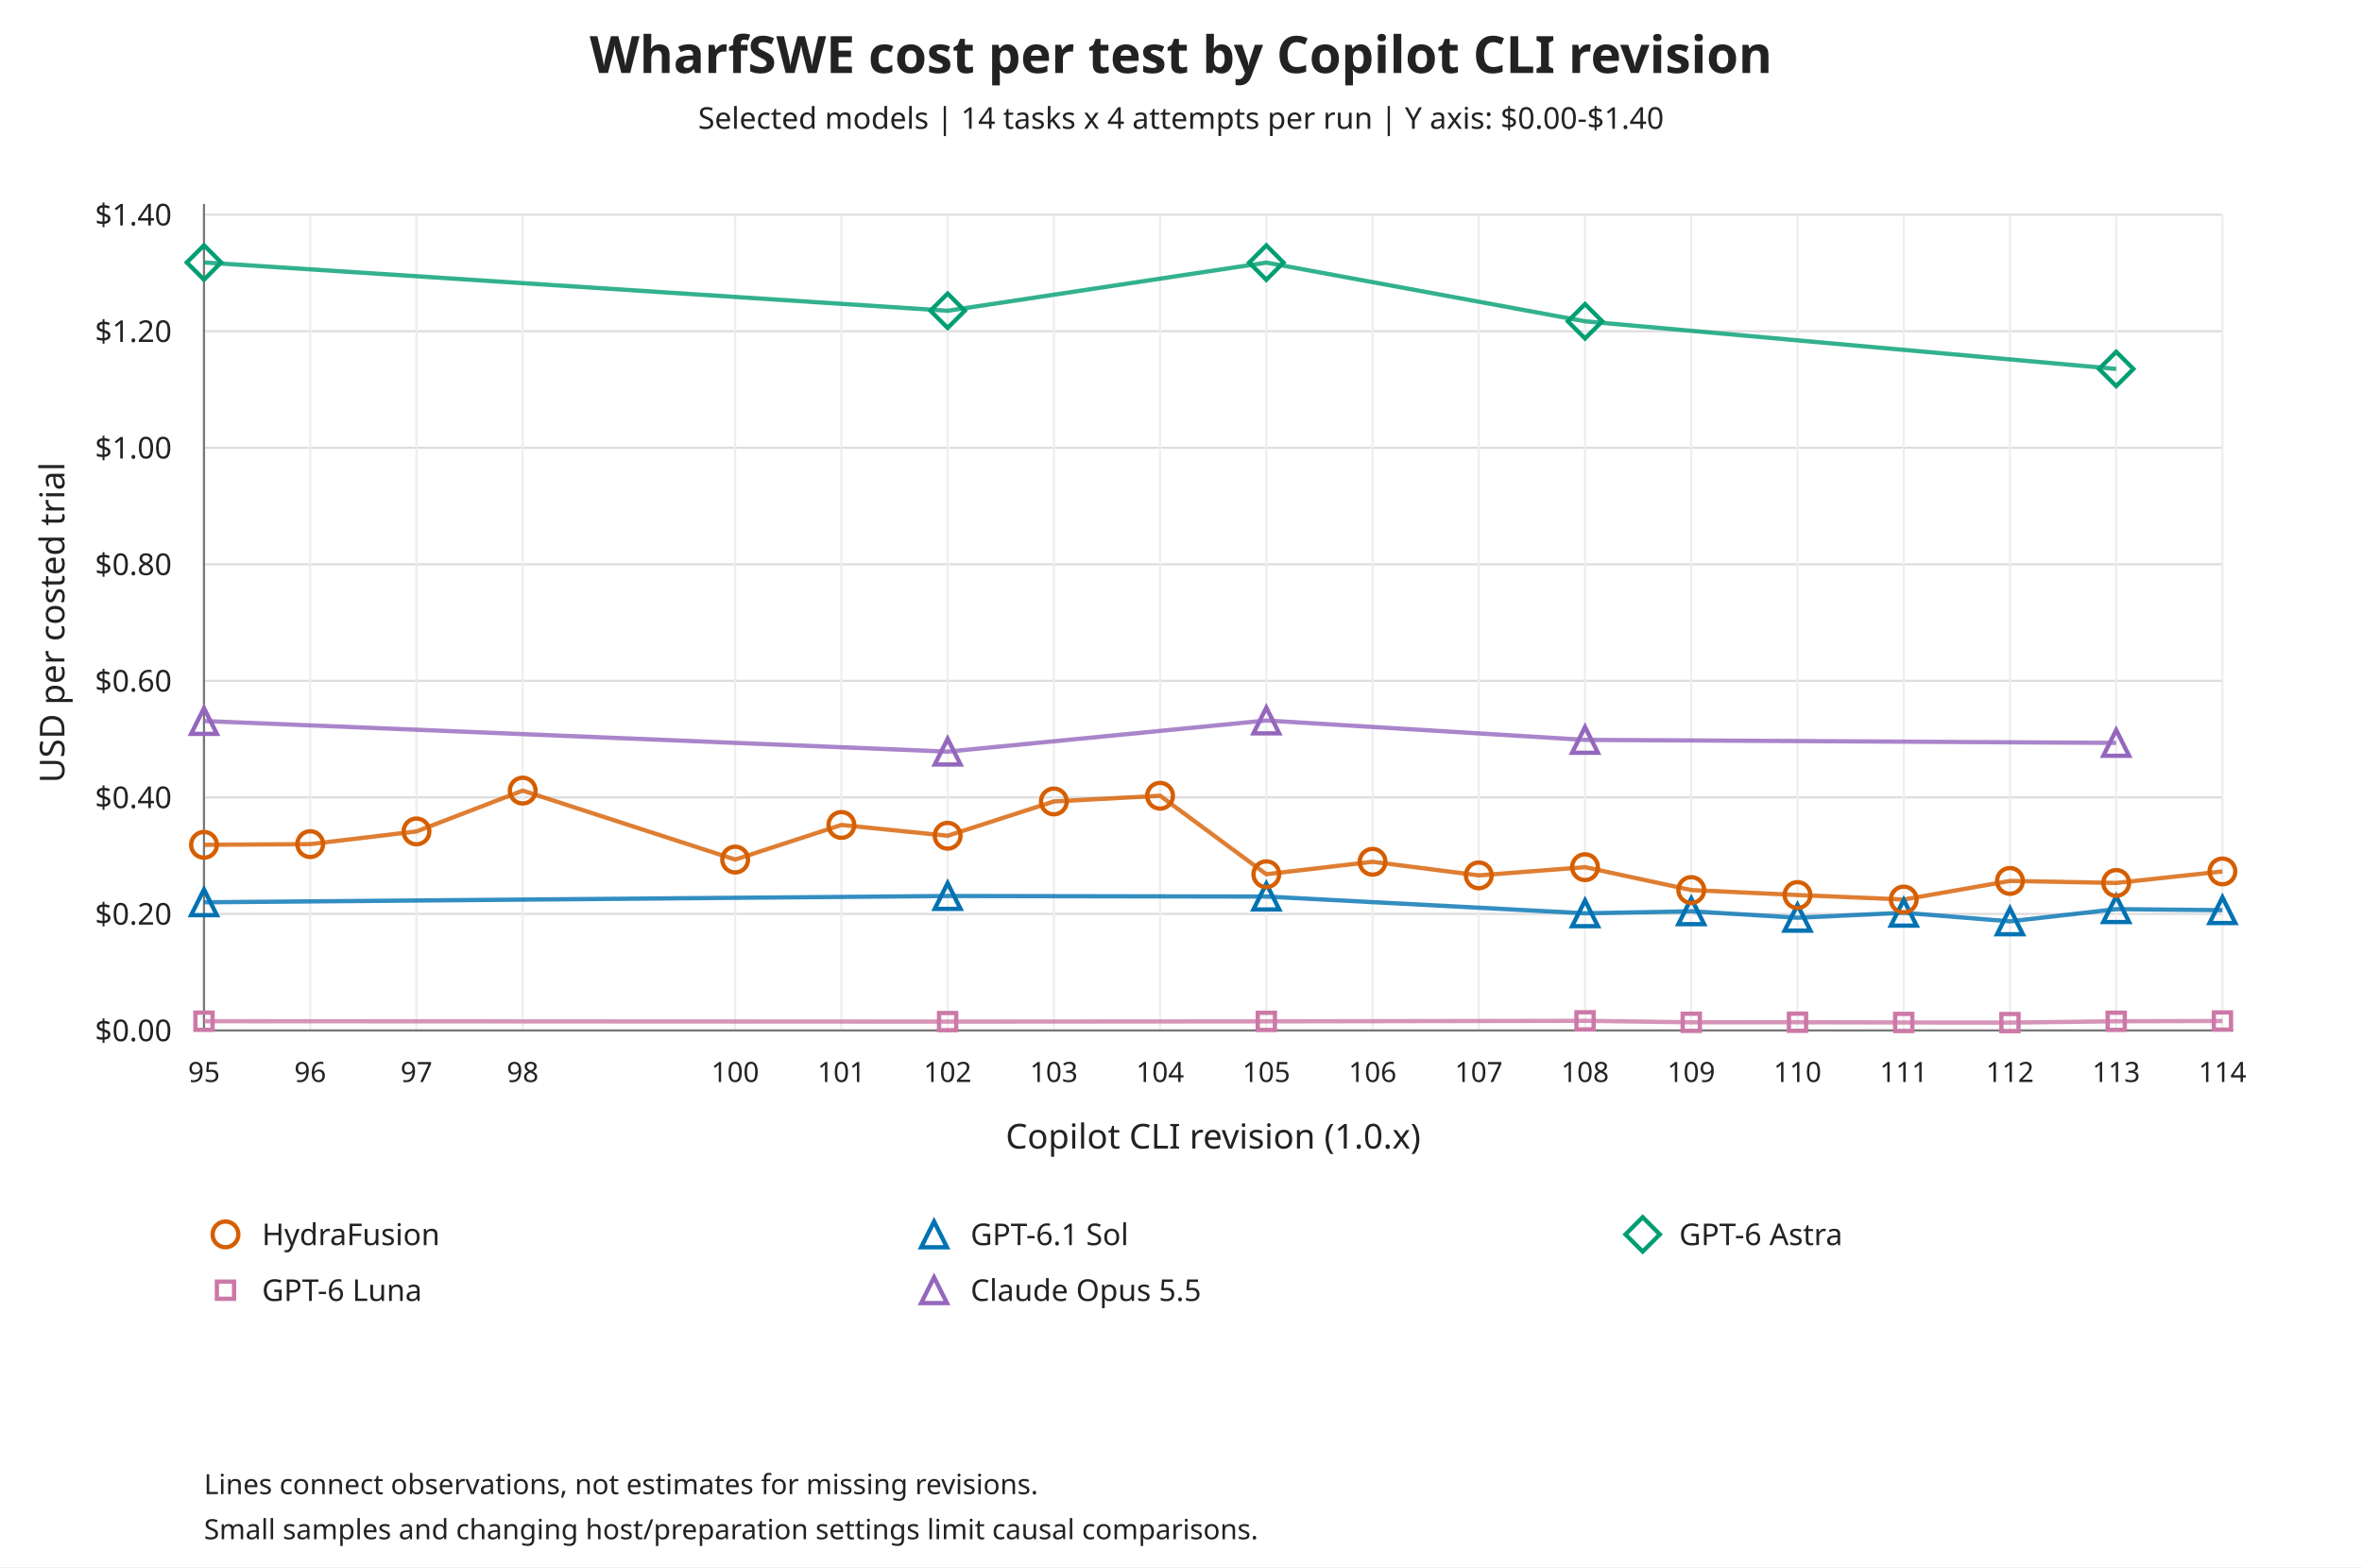
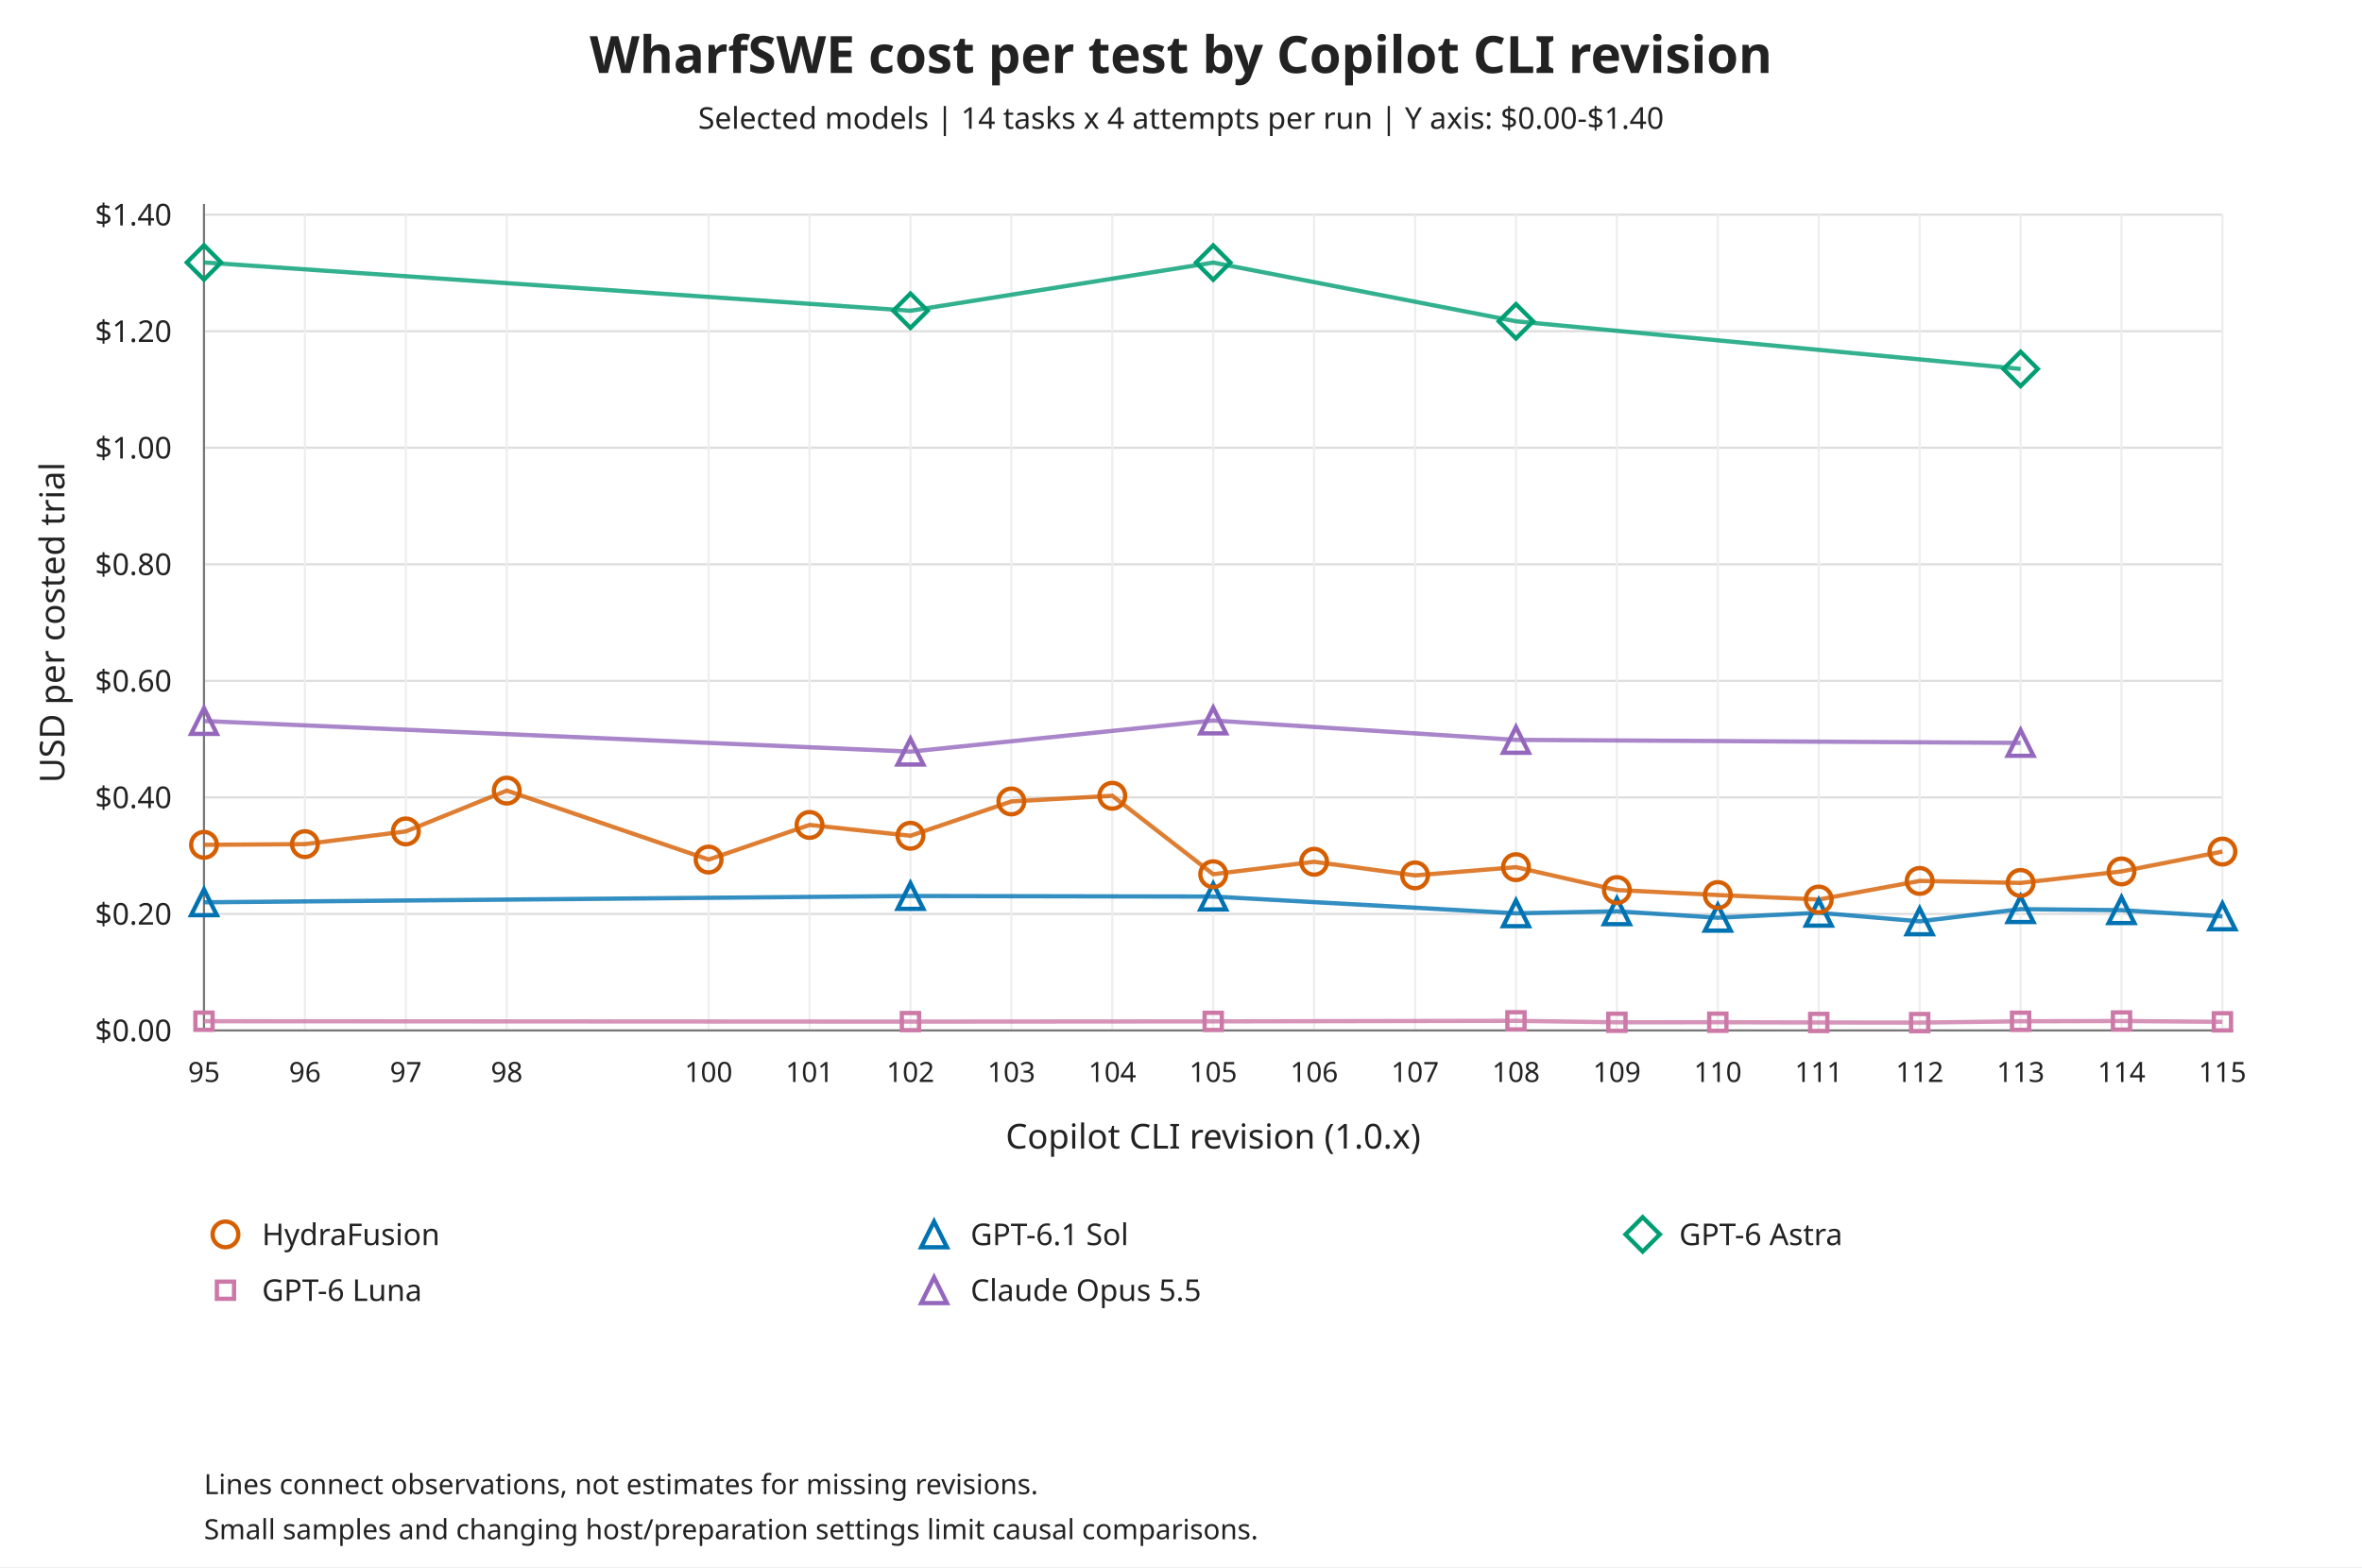
<svg xmlns="http://www.w3.org/2000/svg" width="1100" height="730" viewBox="0 0 1100 730" role="img" aria-labelledby="title description">
  <rect width="1100" height="730" fill="white" />
  <g font-family="sans-serif" fill="#222222">
    <text x="550" y="34" text-anchor="middle" font-size="24" font-weight="bold">WharfSWE cost per test by Copilot CLI revision</text>
    <text x="550" y="60" text-anchor="middle" font-size="14">Selected models | 14 tasks x 4 attempts per run | Y axis: $0.00-$1.40</text>
    <path d="M95 480.00H1035" stroke="#dddddd" />
    <text x="80" y="485.00" text-anchor="end" font-size="14">$0.00</text>
    <path d="M95 425.71H1035" stroke="#dddddd" />
    <text x="80" y="430.71" text-anchor="end" font-size="14">$0.20</text>
    <path d="M95 371.43H1035" stroke="#dddddd" />
    <text x="80" y="376.43" text-anchor="end" font-size="14">$0.40</text>
    <path d="M95 317.14H1035" stroke="#dddddd" />
    <text x="80" y="322.14" text-anchor="end" font-size="14">$0.60</text>
    <path d="M95 262.86H1035" stroke="#dddddd" />
    <text x="80" y="267.86" text-anchor="end" font-size="14">$0.80</text>
    <path d="M95 208.57H1035" stroke="#dddddd" />
    <text x="80" y="213.57" text-anchor="end" font-size="14">$1.00</text>
    <path d="M95 154.29H1035" stroke="#dddddd" />
    <text x="80" y="159.29" text-anchor="end" font-size="14">$1.20</text>
    <path d="M95 100.00H1035" stroke="#dddddd" />
    <text x="80" y="105.00" text-anchor="end" font-size="14">$1.40</text>
    <path d="M95.00 100V480" stroke="#eeeeee" />
    <text x="95.00" y="504" text-anchor="middle" font-size="13">95</text>
-     <path d="M144.47 100V480" stroke="#eeeeee" />
-     <text x="144.47" y="504" text-anchor="middle" font-size="13">96</text>
-     <path d="M193.95 100V480" stroke="#eeeeee" />
-     <text x="193.95" y="504" text-anchor="middle" font-size="13">97</text>
-     <path d="M243.42 100V480" stroke="#eeeeee" />
-     <text x="243.42" y="504" text-anchor="middle" font-size="13">98</text>
-     <path d="M342.37 100V480" stroke="#eeeeee" />
-     <text x="342.37" y="504" text-anchor="middle" font-size="13">100</text>
-     <path d="M391.84 100V480" stroke="#eeeeee" />
-     <text x="391.84" y="504" text-anchor="middle" font-size="13">101</text>
-     <path d="M441.32 100V480" stroke="#eeeeee" />
-     <text x="441.32" y="504" text-anchor="middle" font-size="13">102</text>
-     <path d="M490.79 100V480" stroke="#eeeeee" />
-     <text x="490.79" y="504" text-anchor="middle" font-size="13">103</text>
-     <path d="M540.26 100V480" stroke="#eeeeee" />
-     <text x="540.26" y="504" text-anchor="middle" font-size="13">104</text>
-     <path d="M589.74 100V480" stroke="#eeeeee" />
-     <text x="589.74" y="504" text-anchor="middle" font-size="13">105</text>
-     <path d="M639.21 100V480" stroke="#eeeeee" />
-     <text x="639.21" y="504" text-anchor="middle" font-size="13">106</text>
-     <path d="M688.68 100V480" stroke="#eeeeee" />
-     <text x="688.68" y="504" text-anchor="middle" font-size="13">107</text>
-     <path d="M738.16 100V480" stroke="#eeeeee" />
-     <text x="738.16" y="504" text-anchor="middle" font-size="13">108</text>
-     <path d="M787.63 100V480" stroke="#eeeeee" />
-     <text x="787.63" y="504" text-anchor="middle" font-size="13">109</text>
-     <path d="M837.11 100V480" stroke="#eeeeee" />
-     <text x="837.11" y="504" text-anchor="middle" font-size="13">110</text>
-     <path d="M886.58 100V480" stroke="#eeeeee" />
-     <text x="886.58" y="504" text-anchor="middle" font-size="13">111</text>
-     <path d="M936.05 100V480" stroke="#eeeeee" />
-     <text x="936.05" y="504" text-anchor="middle" font-size="13">112</text>
-     <path d="M985.53 100V480" stroke="#eeeeee" />
-     <text x="985.53" y="504" text-anchor="middle" font-size="13">113</text>
+     <path d="M142.00 100V480" stroke="#eeeeee" />
+     <text x="142.00" y="504" text-anchor="middle" font-size="13">96</text>
+     <path d="M189.00 100V480" stroke="#eeeeee" />
+     <text x="189.00" y="504" text-anchor="middle" font-size="13">97</text>
+     <path d="M236.00 100V480" stroke="#eeeeee" />
+     <text x="236.00" y="504" text-anchor="middle" font-size="13">98</text>
+     <path d="M330.00 100V480" stroke="#eeeeee" />
+     <text x="330.00" y="504" text-anchor="middle" font-size="13">100</text>
+     <path d="M377.00 100V480" stroke="#eeeeee" />
+     <text x="377.00" y="504" text-anchor="middle" font-size="13">101</text>
+     <path d="M424.00 100V480" stroke="#eeeeee" />
+     <text x="424.00" y="504" text-anchor="middle" font-size="13">102</text>
+     <path d="M471.00 100V480" stroke="#eeeeee" />
+     <text x="471.00" y="504" text-anchor="middle" font-size="13">103</text>
+     <path d="M518.00 100V480" stroke="#eeeeee" />
+     <text x="518.00" y="504" text-anchor="middle" font-size="13">104</text>
+     <path d="M565.00 100V480" stroke="#eeeeee" />
+     <text x="565.00" y="504" text-anchor="middle" font-size="13">105</text>
+     <path d="M612.00 100V480" stroke="#eeeeee" />
+     <text x="612.00" y="504" text-anchor="middle" font-size="13">106</text>
+     <path d="M659.00 100V480" stroke="#eeeeee" />
+     <text x="659.00" y="504" text-anchor="middle" font-size="13">107</text>
+     <path d="M706.00 100V480" stroke="#eeeeee" />
+     <text x="706.00" y="504" text-anchor="middle" font-size="13">108</text>
+     <path d="M753.00 100V480" stroke="#eeeeee" />
+     <text x="753.00" y="504" text-anchor="middle" font-size="13">109</text>
+     <path d="M800.00 100V480" stroke="#eeeeee" />
+     <text x="800.00" y="504" text-anchor="middle" font-size="13">110</text>
+     <path d="M847.00 100V480" stroke="#eeeeee" />
+     <text x="847.00" y="504" text-anchor="middle" font-size="13">111</text>
+     <path d="M894.00 100V480" stroke="#eeeeee" />
+     <text x="894.00" y="504" text-anchor="middle" font-size="13">112</text>
+     <path d="M941.00 100V480" stroke="#eeeeee" />
+     <text x="941.00" y="504" text-anchor="middle" font-size="13">113</text>
+     <path d="M988.00 100V480" stroke="#eeeeee" />
+     <text x="988.00" y="504" text-anchor="middle" font-size="13">114</text>
    <path d="M1035.00 100V480" stroke="#eeeeee" />
-     <text x="1035.00" y="504" text-anchor="middle" font-size="13">114</text>
+     <text x="1035.00" y="504" text-anchor="middle" font-size="13">115</text>
    <path d="M95 95V480H1040" fill="none" stroke="#777777" />
    <text x="565" y="535" text-anchor="middle" font-size="16">Copilot CLI revision (1.0.x)</text>
    <text transform="translate(30 290) rotate(-90)" text-anchor="middle" font-size="16">USD per costed trial</text>
-     <polyline data-model="hydrafusion" points="95.00,393.53 144.47,393.21 193.95,387.29 243.42,368.28 342.37,400.40 391.84,384.27 441.32,389.31 490.79,373.33 540.26,370.68 589.74,407.23 639.21,401.43 688.68,407.77 738.16,403.94 787.63,414.60 837.11,416.92 886.58,419.01 936.05,410.35 985.53,411.29 1035.00,405.93" fill="none" stroke="#d55e00" stroke-width="2" stroke-opacity="0.8" />
-     <polyline data-model="gpt-6.1-sol" points="95.00,420.30 441.32,417.37 589.74,417.63 738.16,425.43 787.63,424.49 837.11,427.50 886.58,425.18 936.05,429.18 985.53,423.49 1035.00,423.97" fill="none" stroke="#0072b2" stroke-width="2" stroke-opacity="0.8" />
-     <polyline data-model="gpt-6-astra" points="95.00,122.26 441.32,144.75 589.74,122.32 738.16,149.67 985.53,171.86" fill="none" stroke="#009e73" stroke-width="2" stroke-opacity="0.8" />
-     <polyline data-model="gpt-6-luna" points="95.00,475.70 441.32,475.88 589.74,475.77 738.16,475.52 787.63,476.20 837.11,476.17 886.58,476.28 936.05,476.34 985.53,475.73 1035.00,475.60" fill="none" stroke="#cc79a7" stroke-width="2" stroke-opacity="0.8" />
-     <polyline data-model="claude-opus-5.5" points="95.00,335.86 441.32,350.12 589.74,335.62 738.16,344.65 985.53,346.05" fill="none" stroke="#9467bd" stroke-width="2" stroke-opacity="0.8" />
-     <g data-arm="copilot-claude-opus-5.5-default-1.0.102" data-revision="102" data-passes="48" data-trials="56" data-metric="cost_per_trial" data-value="0.4785071428571428571428571429" data-costed-trials="56" transform="translate(441.32 350.12)">
-       <polygon points="0,-6 6,6 -6,6" fill="none" stroke="#9467bd" stroke-width="2" />
-     </g>
-     <g data-arm="copilot-claude-opus-5.5-default-1.0.105" data-revision="105" data-passes="52" data-trials="56" data-metric="cost_per_trial" data-value="0.5319410714285714285714285714" data-costed-trials="56" transform="translate(589.74 335.62)">
-       <polygon points="0,-6 6,6 -6,6" fill="none" stroke="#9467bd" stroke-width="2" />
-     </g>
-     <g data-arm="copilot-claude-opus-5.5-default-1.0.108" data-revision="108" data-passes="48" data-trials="56" data-metric="cost_per_trial" data-value="0.4986660714285714285714285714" data-costed-trials="56" transform="translate(738.16 344.65)">
-       <polygon points="0,-6 6,6 -6,6" fill="none" stroke="#9467bd" stroke-width="2" />
-     </g>
-     <g data-arm="copilot-claude-opus-5.5-default-1.0.113" data-revision="113" data-passes="51" data-trials="56" data-metric="cost_per_trial" data-value="0.4934839285714285714285714286" data-costed-trials="56" transform="translate(985.53 346.05)">
+     <polyline data-model="hydrafusion" points="95.00,393.53 142.00,393.21 189.00,387.29 236.00,368.28 330.00,400.40 377.00,384.27 424.00,389.31 471.00,373.33 518.00,370.68 565.00,407.23 612.00,401.43 659.00,407.77 706.00,403.94 753.00,414.60 800.00,416.92 847.00,419.01 894.00,410.35 941.00,411.29 988.00,405.93 1035.00,396.68" fill="none" stroke="#d55e00" stroke-width="2" stroke-opacity="0.8" />
+     <polyline data-model="gpt-6.1-sol" points="95.00,420.30 424.00,417.37 565.00,417.63 706.00,425.43 753.00,424.49 800.00,427.50 847.00,425.18 894.00,429.18 941.00,423.49 988.00,423.97 1035.00,426.86" fill="none" stroke="#0072b2" stroke-width="2" stroke-opacity="0.8" />
+     <polyline data-model="gpt-6-astra" points="95.00,122.26 424.00,144.75 565.00,122.32 706.00,149.67 941.00,171.86" fill="none" stroke="#009e73" stroke-width="2" stroke-opacity="0.8" />
+     <polyline data-model="gpt-6-luna" points="95.00,475.70 424.00,475.88 565.00,475.77 706.00,475.52 753.00,476.20 800.00,476.17 847.00,476.28 894.00,476.34 941.00,475.73 988.00,475.60 1035.00,475.98" fill="none" stroke="#cc79a7" stroke-width="2" stroke-opacity="0.8" />
+     <polyline data-model="claude-opus-5.5" points="95.00,335.86 424.00,350.12 565.00,335.62 706.00,344.65 941.00,346.05" fill="none" stroke="#9467bd" stroke-width="2" stroke-opacity="0.8" />
+     <g data-arm="copilot-claude-opus-5.5-default-1.0.102" data-revision="102" data-passes="48" data-trials="56" data-metric="cost_per_trial" data-value="0.4785071428571428571428571429" data-costed-trials="56" transform="translate(424.00 350.12)">
+       <polygon points="0,-6 6,6 -6,6" fill="none" stroke="#9467bd" stroke-width="2" />
+     </g>
+     <g data-arm="copilot-claude-opus-5.5-default-1.0.105" data-revision="105" data-passes="52" data-trials="56" data-metric="cost_per_trial" data-value="0.5319410714285714285714285714" data-costed-trials="56" transform="translate(565.00 335.62)">
+       <polygon points="0,-6 6,6 -6,6" fill="none" stroke="#9467bd" stroke-width="2" />
+     </g>
+     <g data-arm="copilot-claude-opus-5.5-default-1.0.108" data-revision="108" data-passes="48" data-trials="56" data-metric="cost_per_trial" data-value="0.4986660714285714285714285714" data-costed-trials="56" transform="translate(706.00 344.65)">
+       <polygon points="0,-6 6,6 -6,6" fill="none" stroke="#9467bd" stroke-width="2" />
+     </g>
+     <g data-arm="copilot-claude-opus-5.5-default-1.0.113" data-revision="113" data-passes="51" data-trials="56" data-metric="cost_per_trial" data-value="0.4934839285714285714285714286" data-costed-trials="56" transform="translate(941.00 346.05)">
      <polygon points="0,-6 6,6 -6,6" fill="none" stroke="#9467bd" stroke-width="2" />
    </g>
    <g data-arm="copilot-claude-opus-5.5-default-1.0.95" data-revision="95" data-passes="49" data-trials="56" data-metric="cost_per_trial" data-value="0.5310375" data-costed-trials="56" transform="translate(95.00 335.86)">
      <polygon points="0,-6 6,6 -6,6" fill="none" stroke="#9467bd" stroke-width="2" />
    </g>
-     <g data-arm="copilot-gpt-6-astra-default-1.0.102" data-revision="102" data-passes="56" data-trials="56" data-metric="cost_per_trial" data-value="1.2351375" data-costed-trials="56" transform="translate(441.32 144.75)">
-       <polygon points="0,-8 8,0 0,8 -8,0" fill="none" stroke="#009e73" stroke-width="2" />
-     </g>
-     <g data-arm="copilot-gpt-6-astra-default-1.0.105" data-revision="105" data-passes="54" data-trials="56" data-metric="cost_per_trial" data-value="1.317773214285714285714285714" data-costed-trials="56" transform="translate(589.74 122.32)">
-       <polygon points="0,-8 8,0 0,8 -8,0" fill="none" stroke="#009e73" stroke-width="2" />
-     </g>
-     <g data-arm="copilot-gpt-6-astra-default-1.0.108" data-revision="108" data-passes="56" data-trials="56" data-metric="cost_per_trial" data-value="1.216994642857142857142857143" data-costed-trials="56" transform="translate(738.16 149.67)">
-       <polygon points="0,-8 8,0 0,8 -8,0" fill="none" stroke="#009e73" stroke-width="2" />
-     </g>
-     <g data-arm="copilot-gpt-6-astra-default-1.0.113" data-revision="113" data-passes="56" data-trials="56" data-metric="cost_per_trial" data-value="1.135235714285714285714285714" data-costed-trials="56" transform="translate(985.53 171.86)">
+     <g data-arm="copilot-gpt-6-astra-default-1.0.102" data-revision="102" data-passes="56" data-trials="56" data-metric="cost_per_trial" data-value="1.2351375" data-costed-trials="56" transform="translate(424.00 144.75)">
+       <polygon points="0,-8 8,0 0,8 -8,0" fill="none" stroke="#009e73" stroke-width="2" />
+     </g>
+     <g data-arm="copilot-gpt-6-astra-default-1.0.105" data-revision="105" data-passes="54" data-trials="56" data-metric="cost_per_trial" data-value="1.317773214285714285714285714" data-costed-trials="56" transform="translate(565.00 122.32)">
+       <polygon points="0,-8 8,0 0,8 -8,0" fill="none" stroke="#009e73" stroke-width="2" />
+     </g>
+     <g data-arm="copilot-gpt-6-astra-default-1.0.108" data-revision="108" data-passes="56" data-trials="56" data-metric="cost_per_trial" data-value="1.216994642857142857142857143" data-costed-trials="56" transform="translate(706.00 149.67)">
+       <polygon points="0,-8 8,0 0,8 -8,0" fill="none" stroke="#009e73" stroke-width="2" />
+     </g>
+     <g data-arm="copilot-gpt-6-astra-default-1.0.113" data-revision="113" data-passes="56" data-trials="56" data-metric="cost_per_trial" data-value="1.135235714285714285714285714" data-costed-trials="56" transform="translate(941.00 171.86)">
      <polygon points="0,-8 8,0 0,8 -8,0" fill="none" stroke="#009e73" stroke-width="2" />
    </g>
    <g data-arm="copilot-gpt-6-astra-default-1.0.95" data-revision="95" data-passes="54" data-trials="56" data-metric="cost_per_trial" data-value="1.317982142857142857142857143" data-costed-trials="56" transform="translate(95.00 122.26)">
      <polygon points="0,-8 8,0 0,8 -8,0" fill="none" stroke="#009e73" stroke-width="2" />
    </g>
-     <g data-arm="copilot-gpt-6-luna-default-1.0.102" data-revision="102" data-passes="50" data-trials="56" data-metric="cost_per_trial" data-value="0.015175" data-costed-trials="56" transform="translate(441.32 475.88)">
-       <rect x="-4" y="-4" width="8" height="8" fill="none" stroke="#cc79a7" stroke-width="2" />
-     </g>
-     <g data-arm="copilot-gpt-6-luna-default-1.0.105" data-revision="105" data-passes="48" data-trials="56" data-metric="cost_per_trial" data-value="0.01559642857142857142857142857" data-costed-trials="56" transform="translate(589.74 475.77)">
-       <rect x="-4" y="-4" width="8" height="8" fill="none" stroke="#cc79a7" stroke-width="2" />
-     </g>
-     <g data-arm="copilot-gpt-6-luna-default-1.0.108" data-revision="108" data-passes="54" data-trials="56" data-metric="cost_per_trial" data-value="0.01651071428571428571428571429" data-costed-trials="56" transform="translate(738.16 475.52)">
-       <rect x="-4" y="-4" width="8" height="8" fill="none" stroke="#cc79a7" stroke-width="2" />
-     </g>
-     <g data-arm="copilot-gpt-6-luna-default-1.0.109" data-revision="109" data-passes="50" data-trials="56" data-metric="cost_per_trial" data-value="0.0140" data-costed-trials="56" transform="translate(787.63 476.20)">
-       <rect x="-4" y="-4" width="8" height="8" fill="none" stroke="#cc79a7" stroke-width="2" />
-     </g>
-     <g data-arm="copilot-gpt-6-luna-default-1.0.110" data-revision="110" data-passes="51" data-trials="56" data-metric="cost_per_trial" data-value="0.0141" data-costed-trials="56" transform="translate(837.11 476.17)">
-       <rect x="-4" y="-4" width="8" height="8" fill="none" stroke="#cc79a7" stroke-width="2" />
-     </g>
-     <g data-arm="copilot-gpt-6-luna-default-1.0.111" data-revision="111" data-passes="51" data-trials="56" data-metric="cost_per_trial" data-value="0.0136875" data-costed-trials="56" transform="translate(886.58 476.28)">
-       <rect x="-4" y="-4" width="8" height="8" fill="none" stroke="#cc79a7" stroke-width="2" />
-     </g>
-     <g data-arm="copilot-gpt-6-luna-default-1.0.112" data-revision="112" data-passes="51" data-trials="56" data-metric="cost_per_trial" data-value="0.01348928571428571428571428571" data-costed-trials="56" transform="translate(936.05 476.34)">
-       <rect x="-4" y="-4" width="8" height="8" fill="none" stroke="#cc79a7" stroke-width="2" />
-     </g>
-     <g data-arm="copilot-gpt-6-luna-default-1.0.113" data-revision="113" data-passes="53" data-trials="56" data-metric="cost_per_trial" data-value="0.01572142857142857142857142857" data-costed-trials="56" transform="translate(985.53 475.73)">
-       <rect x="-4" y="-4" width="8" height="8" fill="none" stroke="#cc79a7" stroke-width="2" />
-     </g>
-     <g data-arm="copilot-gpt-6-luna-default-1.0.114" data-revision="114" data-passes="51" data-trials="56" data-metric="cost_per_trial" data-value="0.0162125" data-costed-trials="56" transform="translate(1035.00 475.60)">
+     <g data-arm="copilot-gpt-6-luna-default-1.0.102" data-revision="102" data-passes="50" data-trials="56" data-metric="cost_per_trial" data-value="0.015175" data-costed-trials="56" transform="translate(424.00 475.88)">
+       <rect x="-4" y="-4" width="8" height="8" fill="none" stroke="#cc79a7" stroke-width="2" />
+     </g>
+     <g data-arm="copilot-gpt-6-luna-default-1.0.105" data-revision="105" data-passes="48" data-trials="56" data-metric="cost_per_trial" data-value="0.01559642857142857142857142857" data-costed-trials="56" transform="translate(565.00 475.77)">
+       <rect x="-4" y="-4" width="8" height="8" fill="none" stroke="#cc79a7" stroke-width="2" />
+     </g>
+     <g data-arm="copilot-gpt-6-luna-default-1.0.108" data-revision="108" data-passes="54" data-trials="56" data-metric="cost_per_trial" data-value="0.01651071428571428571428571429" data-costed-trials="56" transform="translate(706.00 475.52)">
+       <rect x="-4" y="-4" width="8" height="8" fill="none" stroke="#cc79a7" stroke-width="2" />
+     </g>
+     <g data-arm="copilot-gpt-6-luna-default-1.0.109" data-revision="109" data-passes="50" data-trials="56" data-metric="cost_per_trial" data-value="0.0140" data-costed-trials="56" transform="translate(753.00 476.20)">
+       <rect x="-4" y="-4" width="8" height="8" fill="none" stroke="#cc79a7" stroke-width="2" />
+     </g>
+     <g data-arm="copilot-gpt-6-luna-default-1.0.110" data-revision="110" data-passes="51" data-trials="56" data-metric="cost_per_trial" data-value="0.0141" data-costed-trials="56" transform="translate(800.00 476.17)">
+       <rect x="-4" y="-4" width="8" height="8" fill="none" stroke="#cc79a7" stroke-width="2" />
+     </g>
+     <g data-arm="copilot-gpt-6-luna-default-1.0.111" data-revision="111" data-passes="51" data-trials="56" data-metric="cost_per_trial" data-value="0.0136875" data-costed-trials="56" transform="translate(847.00 476.28)">
+       <rect x="-4" y="-4" width="8" height="8" fill="none" stroke="#cc79a7" stroke-width="2" />
+     </g>
+     <g data-arm="copilot-gpt-6-luna-default-1.0.112" data-revision="112" data-passes="51" data-trials="56" data-metric="cost_per_trial" data-value="0.01348928571428571428571428571" data-costed-trials="56" transform="translate(894.00 476.34)">
+       <rect x="-4" y="-4" width="8" height="8" fill="none" stroke="#cc79a7" stroke-width="2" />
+     </g>
+     <g data-arm="copilot-gpt-6-luna-default-1.0.113" data-revision="113" data-passes="53" data-trials="56" data-metric="cost_per_trial" data-value="0.01572142857142857142857142857" data-costed-trials="56" transform="translate(941.00 475.73)">
+       <rect x="-4" y="-4" width="8" height="8" fill="none" stroke="#cc79a7" stroke-width="2" />
+     </g>
+     <g data-arm="copilot-gpt-6-luna-default-1.0.114" data-revision="114" data-passes="51" data-trials="56" data-metric="cost_per_trial" data-value="0.0162125" data-costed-trials="56" transform="translate(988.00 475.60)">
+       <rect x="-4" y="-4" width="8" height="8" fill="none" stroke="#cc79a7" stroke-width="2" />
+     </g>
+     <g data-arm="copilot-gpt-6-luna-default-1.0.115" data-revision="115" data-passes="51" data-trials="56" data-metric="cost_per_trial" data-value="0.01479821428571428571428571429" data-costed-trials="56" transform="translate(1035.00 475.98)">
      <rect x="-4" y="-4" width="8" height="8" fill="none" stroke="#cc79a7" stroke-width="2" />
    </g>
    <g data-arm="copilot-gpt-6-luna-default-1.0.95" data-revision="95" data-passes="54" data-trials="56" data-metric="cost_per_trial" data-value="0.01583571428571428571428571429" data-costed-trials="56" transform="translate(95.00 475.70)">
      <rect x="-4" y="-4" width="8" height="8" fill="none" stroke="#cc79a7" stroke-width="2" />
    </g>
-     <g data-arm="copilot-gpt-6.1-sol-default-1.0.102" data-revision="102" data-passes="55" data-trials="56" data-metric="cost_per_trial" data-value="0.2307267857142857142857142857" data-costed-trials="56" transform="translate(441.32 417.37)">
-       <polygon points="0,-6 6,6 -6,6" fill="none" stroke="#0072b2" stroke-width="2" />
-     </g>
-     <g data-arm="copilot-gpt-6.1-sol-default-1.0.105" data-revision="105" data-passes="55" data-trials="56" data-metric="cost_per_trial" data-value="0.2297678571428571428571428571" data-costed-trials="56" transform="translate(589.74 417.63)">
-       <polygon points="0,-6 6,6 -6,6" fill="none" stroke="#0072b2" stroke-width="2" />
-     </g>
-     <g data-arm="copilot-gpt-6.1-sol-default-1.0.108" data-revision="108" data-passes="56" data-trials="56" data-metric="cost_per_trial" data-value="0.2010642857142857142857142857" data-costed-trials="56" transform="translate(738.16 425.43)">
-       <polygon points="0,-6 6,6 -6,6" fill="none" stroke="#0072b2" stroke-width="2" />
-     </g>
-     <g data-arm="copilot-gpt-6.1-sol-default-1.0.109" data-revision="109" data-passes="55" data-trials="56" data-metric="cost_per_trial" data-value="0.2045107142857142857142857143" data-costed-trials="56" transform="translate(787.63 424.49)">
-       <polygon points="0,-6 6,6 -6,6" fill="none" stroke="#0072b2" stroke-width="2" />
-     </g>
-     <g data-arm="copilot-gpt-6.1-sol-default-1.0.110" data-revision="110" data-passes="56" data-trials="56" data-metric="cost_per_trial" data-value="0.1934232142857142857142857143" data-costed-trials="56" transform="translate(837.11 427.50)">
-       <polygon points="0,-6 6,6 -6,6" fill="none" stroke="#0072b2" stroke-width="2" />
-     </g>
-     <g data-arm="copilot-gpt-6.1-sol-default-1.0.111" data-revision="111" data-passes="56" data-trials="56" data-metric="cost_per_trial" data-value="0.2019803571428571428571428571" data-costed-trials="56" transform="translate(886.58 425.18)">
-       <polygon points="0,-6 6,6 -6,6" fill="none" stroke="#0072b2" stroke-width="2" />
-     </g>
-     <g data-arm="copilot-gpt-6.1-sol-default-1.0.112" data-revision="112" data-passes="56" data-trials="56" data-metric="cost_per_trial" data-value="0.1872232142857142857142857143" data-costed-trials="56" transform="translate(936.05 429.18)">
-       <polygon points="0,-6 6,6 -6,6" fill="none" stroke="#0072b2" stroke-width="2" />
-     </g>
-     <g data-arm="copilot-gpt-6.1-sol-default-1.0.113" data-revision="113" data-passes="56" data-trials="56" data-metric="cost_per_trial" data-value="0.2081821428571428571428571429" data-costed-trials="56" transform="translate(985.53 423.49)">
-       <polygon points="0,-6 6,6 -6,6" fill="none" stroke="#0072b2" stroke-width="2" />
-     </g>
-     <g data-arm="copilot-gpt-6.1-sol-default-1.0.114" data-revision="114" data-passes="56" data-trials="56" data-metric="cost_per_trial" data-value="0.2064303571428571428571428571" data-costed-trials="56" transform="translate(1035.00 423.97)">
+     <g data-arm="copilot-gpt-6.1-sol-default-1.0.102" data-revision="102" data-passes="55" data-trials="56" data-metric="cost_per_trial" data-value="0.2307267857142857142857142857" data-costed-trials="56" transform="translate(424.00 417.37)">
+       <polygon points="0,-6 6,6 -6,6" fill="none" stroke="#0072b2" stroke-width="2" />
+     </g>
+     <g data-arm="copilot-gpt-6.1-sol-default-1.0.105" data-revision="105" data-passes="55" data-trials="56" data-metric="cost_per_trial" data-value="0.2297678571428571428571428571" data-costed-trials="56" transform="translate(565.00 417.63)">
+       <polygon points="0,-6 6,6 -6,6" fill="none" stroke="#0072b2" stroke-width="2" />
+     </g>
+     <g data-arm="copilot-gpt-6.1-sol-default-1.0.108" data-revision="108" data-passes="56" data-trials="56" data-metric="cost_per_trial" data-value="0.2010642857142857142857142857" data-costed-trials="56" transform="translate(706.00 425.43)">
+       <polygon points="0,-6 6,6 -6,6" fill="none" stroke="#0072b2" stroke-width="2" />
+     </g>
+     <g data-arm="copilot-gpt-6.1-sol-default-1.0.109" data-revision="109" data-passes="55" data-trials="56" data-metric="cost_per_trial" data-value="0.2045107142857142857142857143" data-costed-trials="56" transform="translate(753.00 424.49)">
+       <polygon points="0,-6 6,6 -6,6" fill="none" stroke="#0072b2" stroke-width="2" />
+     </g>
+     <g data-arm="copilot-gpt-6.1-sol-default-1.0.110" data-revision="110" data-passes="56" data-trials="56" data-metric="cost_per_trial" data-value="0.1934232142857142857142857143" data-costed-trials="56" transform="translate(800.00 427.50)">
+       <polygon points="0,-6 6,6 -6,6" fill="none" stroke="#0072b2" stroke-width="2" />
+     </g>
+     <g data-arm="copilot-gpt-6.1-sol-default-1.0.111" data-revision="111" data-passes="56" data-trials="56" data-metric="cost_per_trial" data-value="0.2019803571428571428571428571" data-costed-trials="56" transform="translate(847.00 425.18)">
+       <polygon points="0,-6 6,6 -6,6" fill="none" stroke="#0072b2" stroke-width="2" />
+     </g>
+     <g data-arm="copilot-gpt-6.1-sol-default-1.0.112" data-revision="112" data-passes="56" data-trials="56" data-metric="cost_per_trial" data-value="0.1872232142857142857142857143" data-costed-trials="56" transform="translate(894.00 429.18)">
+       <polygon points="0,-6 6,6 -6,6" fill="none" stroke="#0072b2" stroke-width="2" />
+     </g>
+     <g data-arm="copilot-gpt-6.1-sol-default-1.0.113" data-revision="113" data-passes="56" data-trials="56" data-metric="cost_per_trial" data-value="0.2081821428571428571428571429" data-costed-trials="56" transform="translate(941.00 423.49)">
+       <polygon points="0,-6 6,6 -6,6" fill="none" stroke="#0072b2" stroke-width="2" />
+     </g>
+     <g data-arm="copilot-gpt-6.1-sol-default-1.0.114" data-revision="114" data-passes="56" data-trials="56" data-metric="cost_per_trial" data-value="0.2064303571428571428571428571" data-costed-trials="56" transform="translate(988.00 423.97)">
+       <polygon points="0,-6 6,6 -6,6" fill="none" stroke="#0072b2" stroke-width="2" />
+     </g>
+     <g data-arm="copilot-gpt-6.1-sol-default-1.0.115" data-revision="115" data-passes="55" data-trials="56" data-metric="cost_per_trial" data-value="0.1957910714285714285714285714" data-costed-trials="56" transform="translate(1035.00 426.86)">
      <polygon points="0,-6 6,6 -6,6" fill="none" stroke="#0072b2" stroke-width="2" />
    </g>
    <g data-arm="copilot-gpt-6.1-sol-default-1.0.95" data-revision="95" data-passes="54" data-trials="56" data-metric="cost_per_trial" data-value="0.2199535714285714285714285714" data-costed-trials="56" transform="translate(95.00 420.30)">
      <polygon points="0,-6 6,6 -6,6" fill="none" stroke="#0072b2" stroke-width="2" />
    </g>
-     <g data-arm="copilot-hydrafusion-default-1.0.100" data-revision="100" data-passes="53" data-trials="56" data-metric="cost_per_trial" data-value="0.2932464285714285714285714286" data-costed-trials="56" transform="translate(342.37 400.40)">
-       <circle r="6" fill="none" stroke="#d55e00" stroke-width="2" />
-     </g>
-     <g data-arm="copilot-hydrafusion-default-1.0.101" data-revision="101" data-passes="52" data-trials="56" data-metric="cost_per_trial" data-value="0.3526928571428571428571428571" data-costed-trials="56" transform="translate(391.84 384.27)">
-       <circle r="6" fill="none" stroke="#d55e00" stroke-width="2" />
-     </g>
-     <g data-arm="copilot-hydrafusion-default-1.0.102" data-revision="102" data-passes="51" data-trials="56" data-metric="cost_per_trial" data-value="0.3341375" data-costed-trials="56" transform="translate(441.32 389.31)">
-       <circle r="6" fill="none" stroke="#d55e00" stroke-width="2" />
-     </g>
-     <g data-arm="copilot-hydrafusion-default-1.0.103" data-revision="103" data-passes="51" data-trials="56" data-metric="cost_per_trial" data-value="0.3929839285714285714285714286" data-costed-trials="56" transform="translate(490.79 373.33)">
-       <circle r="6" fill="none" stroke="#d55e00" stroke-width="2" />
-     </g>
-     <g data-arm="copilot-hydrafusion-default-1.0.104" data-revision="104" data-passes="51" data-trials="56" data-metric="cost_per_trial" data-value="0.4027642857142857142857142857" data-costed-trials="56" transform="translate(540.26 370.68)">
-       <circle r="6" fill="none" stroke="#d55e00" stroke-width="2" />
-     </g>
-     <g data-arm="copilot-hydrafusion-default-1.0.105" data-revision="105" data-passes="52" data-trials="56" data-metric="cost_per_trial" data-value="0.2680964285714285714285714286" data-costed-trials="56" transform="translate(589.74 407.23)">
-       <circle r="6" fill="none" stroke="#d55e00" stroke-width="2" />
-     </g>
-     <g data-arm="copilot-hydrafusion-default-1.0.106" data-revision="106" data-passes="51" data-trials="56" data-metric="cost_per_trial" data-value="0.2894535714285714285714285714" data-costed-trials="56" transform="translate(639.21 401.43)">
-       <circle r="6" fill="none" stroke="#d55e00" stroke-width="2" />
-     </g>
-     <g data-arm="copilot-hydrafusion-default-1.0.107" data-revision="107" data-passes="54" data-trials="56" data-metric="cost_per_trial" data-value="0.2661017857142857142857142857" data-costed-trials="56" transform="translate(688.68 407.77)">
-       <circle r="6" fill="none" stroke="#d55e00" stroke-width="2" />
-     </g>
-     <g data-arm="copilot-hydrafusion-default-1.0.108" data-revision="108" data-passes="55" data-trials="56" data-metric="cost_per_trial" data-value="0.2802214285714285714285714286" data-costed-trials="56" transform="translate(738.16 403.94)">
-       <circle r="6" fill="none" stroke="#d55e00" stroke-width="2" />
-     </g>
-     <g data-arm="copilot-hydrafusion-default-1.0.109" data-revision="109" data-passes="55" data-trials="56" data-metric="cost_per_trial" data-value="0.2409410714285714285714285714" data-costed-trials="56" transform="translate(787.63 414.60)">
-       <circle r="6" fill="none" stroke="#d55e00" stroke-width="2" />
-     </g>
-     <g data-arm="copilot-hydrafusion-default-1.0.110" data-revision="110" data-passes="53" data-trials="56" data-metric="cost_per_trial" data-value="0.2323928571428571428571428571" data-costed-trials="56" transform="translate(837.11 416.92)">
-       <circle r="6" fill="none" stroke="#d55e00" stroke-width="2" />
-     </g>
-     <g data-arm="copilot-hydrafusion-default-1.0.111" data-revision="111" data-passes="56" data-trials="56" data-metric="cost_per_trial" data-value="0.2247053571428571428571428571" data-costed-trials="56" transform="translate(886.58 419.01)">
-       <circle r="6" fill="none" stroke="#d55e00" stroke-width="2" />
-     </g>
-     <g data-arm="copilot-hydrafusion-default-1.0.112" data-revision="112" data-passes="56" data-trials="56" data-metric="cost_per_trial" data-value="0.2565875" data-costed-trials="56" transform="translate(936.05 410.35)">
-       <circle r="6" fill="none" stroke="#d55e00" stroke-width="2" />
-     </g>
-     <g data-arm="copilot-hydrafusion-default-1.0.113" data-revision="113" data-passes="55" data-trials="56" data-metric="cost_per_trial" data-value="0.2531267857142857142857142857" data-costed-trials="56" transform="translate(985.53 411.29)">
-       <circle r="6" fill="none" stroke="#d55e00" stroke-width="2" />
-     </g>
-     <g data-arm="copilot-hydrafusion-default-1.0.114" data-revision="114" data-passes="51" data-trials="56" data-metric="cost_per_trial" data-value="0.2728946428571428571428571429" data-costed-trials="56" transform="translate(1035.00 405.93)">
+     <g data-arm="copilot-hydrafusion-default-1.0.100" data-revision="100" data-passes="53" data-trials="56" data-metric="cost_per_trial" data-value="0.2932464285714285714285714286" data-costed-trials="56" transform="translate(330.00 400.40)">
+       <circle r="6" fill="none" stroke="#d55e00" stroke-width="2" />
+     </g>
+     <g data-arm="copilot-hydrafusion-default-1.0.101" data-revision="101" data-passes="52" data-trials="56" data-metric="cost_per_trial" data-value="0.3526928571428571428571428571" data-costed-trials="56" transform="translate(377.00 384.27)">
+       <circle r="6" fill="none" stroke="#d55e00" stroke-width="2" />
+     </g>
+     <g data-arm="copilot-hydrafusion-default-1.0.102" data-revision="102" data-passes="51" data-trials="56" data-metric="cost_per_trial" data-value="0.3341375" data-costed-trials="56" transform="translate(424.00 389.31)">
+       <circle r="6" fill="none" stroke="#d55e00" stroke-width="2" />
+     </g>
+     <g data-arm="copilot-hydrafusion-default-1.0.103" data-revision="103" data-passes="51" data-trials="56" data-metric="cost_per_trial" data-value="0.3929839285714285714285714286" data-costed-trials="56" transform="translate(471.00 373.33)">
+       <circle r="6" fill="none" stroke="#d55e00" stroke-width="2" />
+     </g>
+     <g data-arm="copilot-hydrafusion-default-1.0.104" data-revision="104" data-passes="51" data-trials="56" data-metric="cost_per_trial" data-value="0.4027642857142857142857142857" data-costed-trials="56" transform="translate(518.00 370.68)">
+       <circle r="6" fill="none" stroke="#d55e00" stroke-width="2" />
+     </g>
+     <g data-arm="copilot-hydrafusion-default-1.0.105" data-revision="105" data-passes="52" data-trials="56" data-metric="cost_per_trial" data-value="0.2680964285714285714285714286" data-costed-trials="56" transform="translate(565.00 407.23)">
+       <circle r="6" fill="none" stroke="#d55e00" stroke-width="2" />
+     </g>
+     <g data-arm="copilot-hydrafusion-default-1.0.106" data-revision="106" data-passes="51" data-trials="56" data-metric="cost_per_trial" data-value="0.2894535714285714285714285714" data-costed-trials="56" transform="translate(612.00 401.43)">
+       <circle r="6" fill="none" stroke="#d55e00" stroke-width="2" />
+     </g>
+     <g data-arm="copilot-hydrafusion-default-1.0.107" data-revision="107" data-passes="54" data-trials="56" data-metric="cost_per_trial" data-value="0.2661017857142857142857142857" data-costed-trials="56" transform="translate(659.00 407.77)">
+       <circle r="6" fill="none" stroke="#d55e00" stroke-width="2" />
+     </g>
+     <g data-arm="copilot-hydrafusion-default-1.0.108" data-revision="108" data-passes="55" data-trials="56" data-metric="cost_per_trial" data-value="0.2802214285714285714285714286" data-costed-trials="56" transform="translate(706.00 403.94)">
+       <circle r="6" fill="none" stroke="#d55e00" stroke-width="2" />
+     </g>
+     <g data-arm="copilot-hydrafusion-default-1.0.109" data-revision="109" data-passes="55" data-trials="56" data-metric="cost_per_trial" data-value="0.2409410714285714285714285714" data-costed-trials="56" transform="translate(753.00 414.60)">
+       <circle r="6" fill="none" stroke="#d55e00" stroke-width="2" />
+     </g>
+     <g data-arm="copilot-hydrafusion-default-1.0.110" data-revision="110" data-passes="53" data-trials="56" data-metric="cost_per_trial" data-value="0.2323928571428571428571428571" data-costed-trials="56" transform="translate(800.00 416.92)">
+       <circle r="6" fill="none" stroke="#d55e00" stroke-width="2" />
+     </g>
+     <g data-arm="copilot-hydrafusion-default-1.0.111" data-revision="111" data-passes="56" data-trials="56" data-metric="cost_per_trial" data-value="0.2247053571428571428571428571" data-costed-trials="56" transform="translate(847.00 419.01)">
+       <circle r="6" fill="none" stroke="#d55e00" stroke-width="2" />
+     </g>
+     <g data-arm="copilot-hydrafusion-default-1.0.112" data-revision="112" data-passes="56" data-trials="56" data-metric="cost_per_trial" data-value="0.2565875" data-costed-trials="56" transform="translate(894.00 410.35)">
+       <circle r="6" fill="none" stroke="#d55e00" stroke-width="2" />
+     </g>
+     <g data-arm="copilot-hydrafusion-default-1.0.113" data-revision="113" data-passes="55" data-trials="56" data-metric="cost_per_trial" data-value="0.2531267857142857142857142857" data-costed-trials="56" transform="translate(941.00 411.29)">
+       <circle r="6" fill="none" stroke="#d55e00" stroke-width="2" />
+     </g>
+     <g data-arm="copilot-hydrafusion-default-1.0.114" data-revision="114" data-passes="51" data-trials="56" data-metric="cost_per_trial" data-value="0.2728946428571428571428571429" data-costed-trials="56" transform="translate(988.00 405.93)">
+       <circle r="6" fill="none" stroke="#d55e00" stroke-width="2" />
+     </g>
+     <g data-arm="copilot-hydrafusion-default-1.0.115" data-revision="115" data-passes="53" data-trials="56" data-metric="cost_per_trial" data-value="0.3069553571428571428571428571" data-costed-trials="56" transform="translate(1035.00 396.68)">
      <circle r="6" fill="none" stroke="#d55e00" stroke-width="2" />
    </g>
    <g data-arm="copilot-hydrafusion-default-1.0.95" data-revision="95" data-passes="51" data-trials="56" data-metric="cost_per_trial" data-value="0.3185589285714285714285714286" data-costed-trials="56" transform="translate(95.00 393.53)">
      <circle r="6" fill="none" stroke="#d55e00" stroke-width="2" />
    </g>
-     <g data-arm="copilot-hydrafusion-default-1.0.96" data-revision="96" data-passes="54" data-trials="56" data-metric="cost_per_trial" data-value="0.3197428571428571428571428571" data-costed-trials="56" transform="translate(144.47 393.21)">
-       <circle r="6" fill="none" stroke="#d55e00" stroke-width="2" />
-     </g>
-     <g data-arm="copilot-hydrafusion-default-1.0.97" data-revision="97" data-passes="52" data-trials="56" data-metric="cost_per_trial" data-value="0.3415553571428571428571428571" data-costed-trials="56" transform="translate(193.95 387.29)">
-       <circle r="6" fill="none" stroke="#d55e00" stroke-width="2" />
-     </g>
-     <g data-arm="copilot-hydrafusion-default-1.0.98" data-revision="98" data-passes="54" data-trials="56" data-metric="cost_per_trial" data-value="0.4116053571428571428571428571" data-costed-trials="56" transform="translate(243.42 368.28)">
+     <g data-arm="copilot-hydrafusion-default-1.0.96" data-revision="96" data-passes="54" data-trials="56" data-metric="cost_per_trial" data-value="0.3197428571428571428571428571" data-costed-trials="56" transform="translate(142.00 393.21)">
+       <circle r="6" fill="none" stroke="#d55e00" stroke-width="2" />
+     </g>
+     <g data-arm="copilot-hydrafusion-default-1.0.97" data-revision="97" data-passes="52" data-trials="56" data-metric="cost_per_trial" data-value="0.3415553571428571428571428571" data-costed-trials="56" transform="translate(189.00 387.29)">
+       <circle r="6" fill="none" stroke="#d55e00" stroke-width="2" />
+     </g>
+     <g data-arm="copilot-hydrafusion-default-1.0.98" data-revision="98" data-passes="54" data-trials="56" data-metric="cost_per_trial" data-value="0.4116053571428571428571428571" data-costed-trials="56" transform="translate(236.00 368.28)">
      <circle r="6" fill="none" stroke="#d55e00" stroke-width="2" />
    </g>
    <g transform="translate(105 575)">
      <circle r="6" fill="none" stroke="#d55e00" stroke-width="2" />
    </g>
    <text x="122" y="580" font-size="14">HydraFusion</text>
    <g transform="translate(435 575)">
      <polygon points="0,-6 6,6 -6,6" fill="none" stroke="#0072b2" stroke-width="2" />
    </g>
    <text x="452" y="580" font-size="14">GPT-6.1 Sol</text>
    <g transform="translate(765 575)">
      <polygon points="0,-8 8,0 0,8 -8,0" fill="none" stroke="#009e73" stroke-width="2" />
    </g>
    <text x="782" y="580" font-size="14">GPT-6 Astra</text>
    <g transform="translate(105 601)">
      <rect x="-4" y="-4" width="8" height="8" fill="none" stroke="#cc79a7" stroke-width="2" />
    </g>
    <text x="122" y="606" font-size="14">GPT-6 Luna</text>
    <g transform="translate(435 601)">
      <polygon points="0,-6 6,6 -6,6" fill="none" stroke="#9467bd" stroke-width="2" />
    </g>
    <text x="452" y="606" font-size="14">Claude Opus 5.5</text>
    <text x="95" y="696" font-size="13">Lines connect observations, not estimates for missing revisions.</text>
    <text x="95" y="717" font-size="13">Small samples and changing host/preparation settings limit causal comparisons.</text>
  </g>
</svg>
